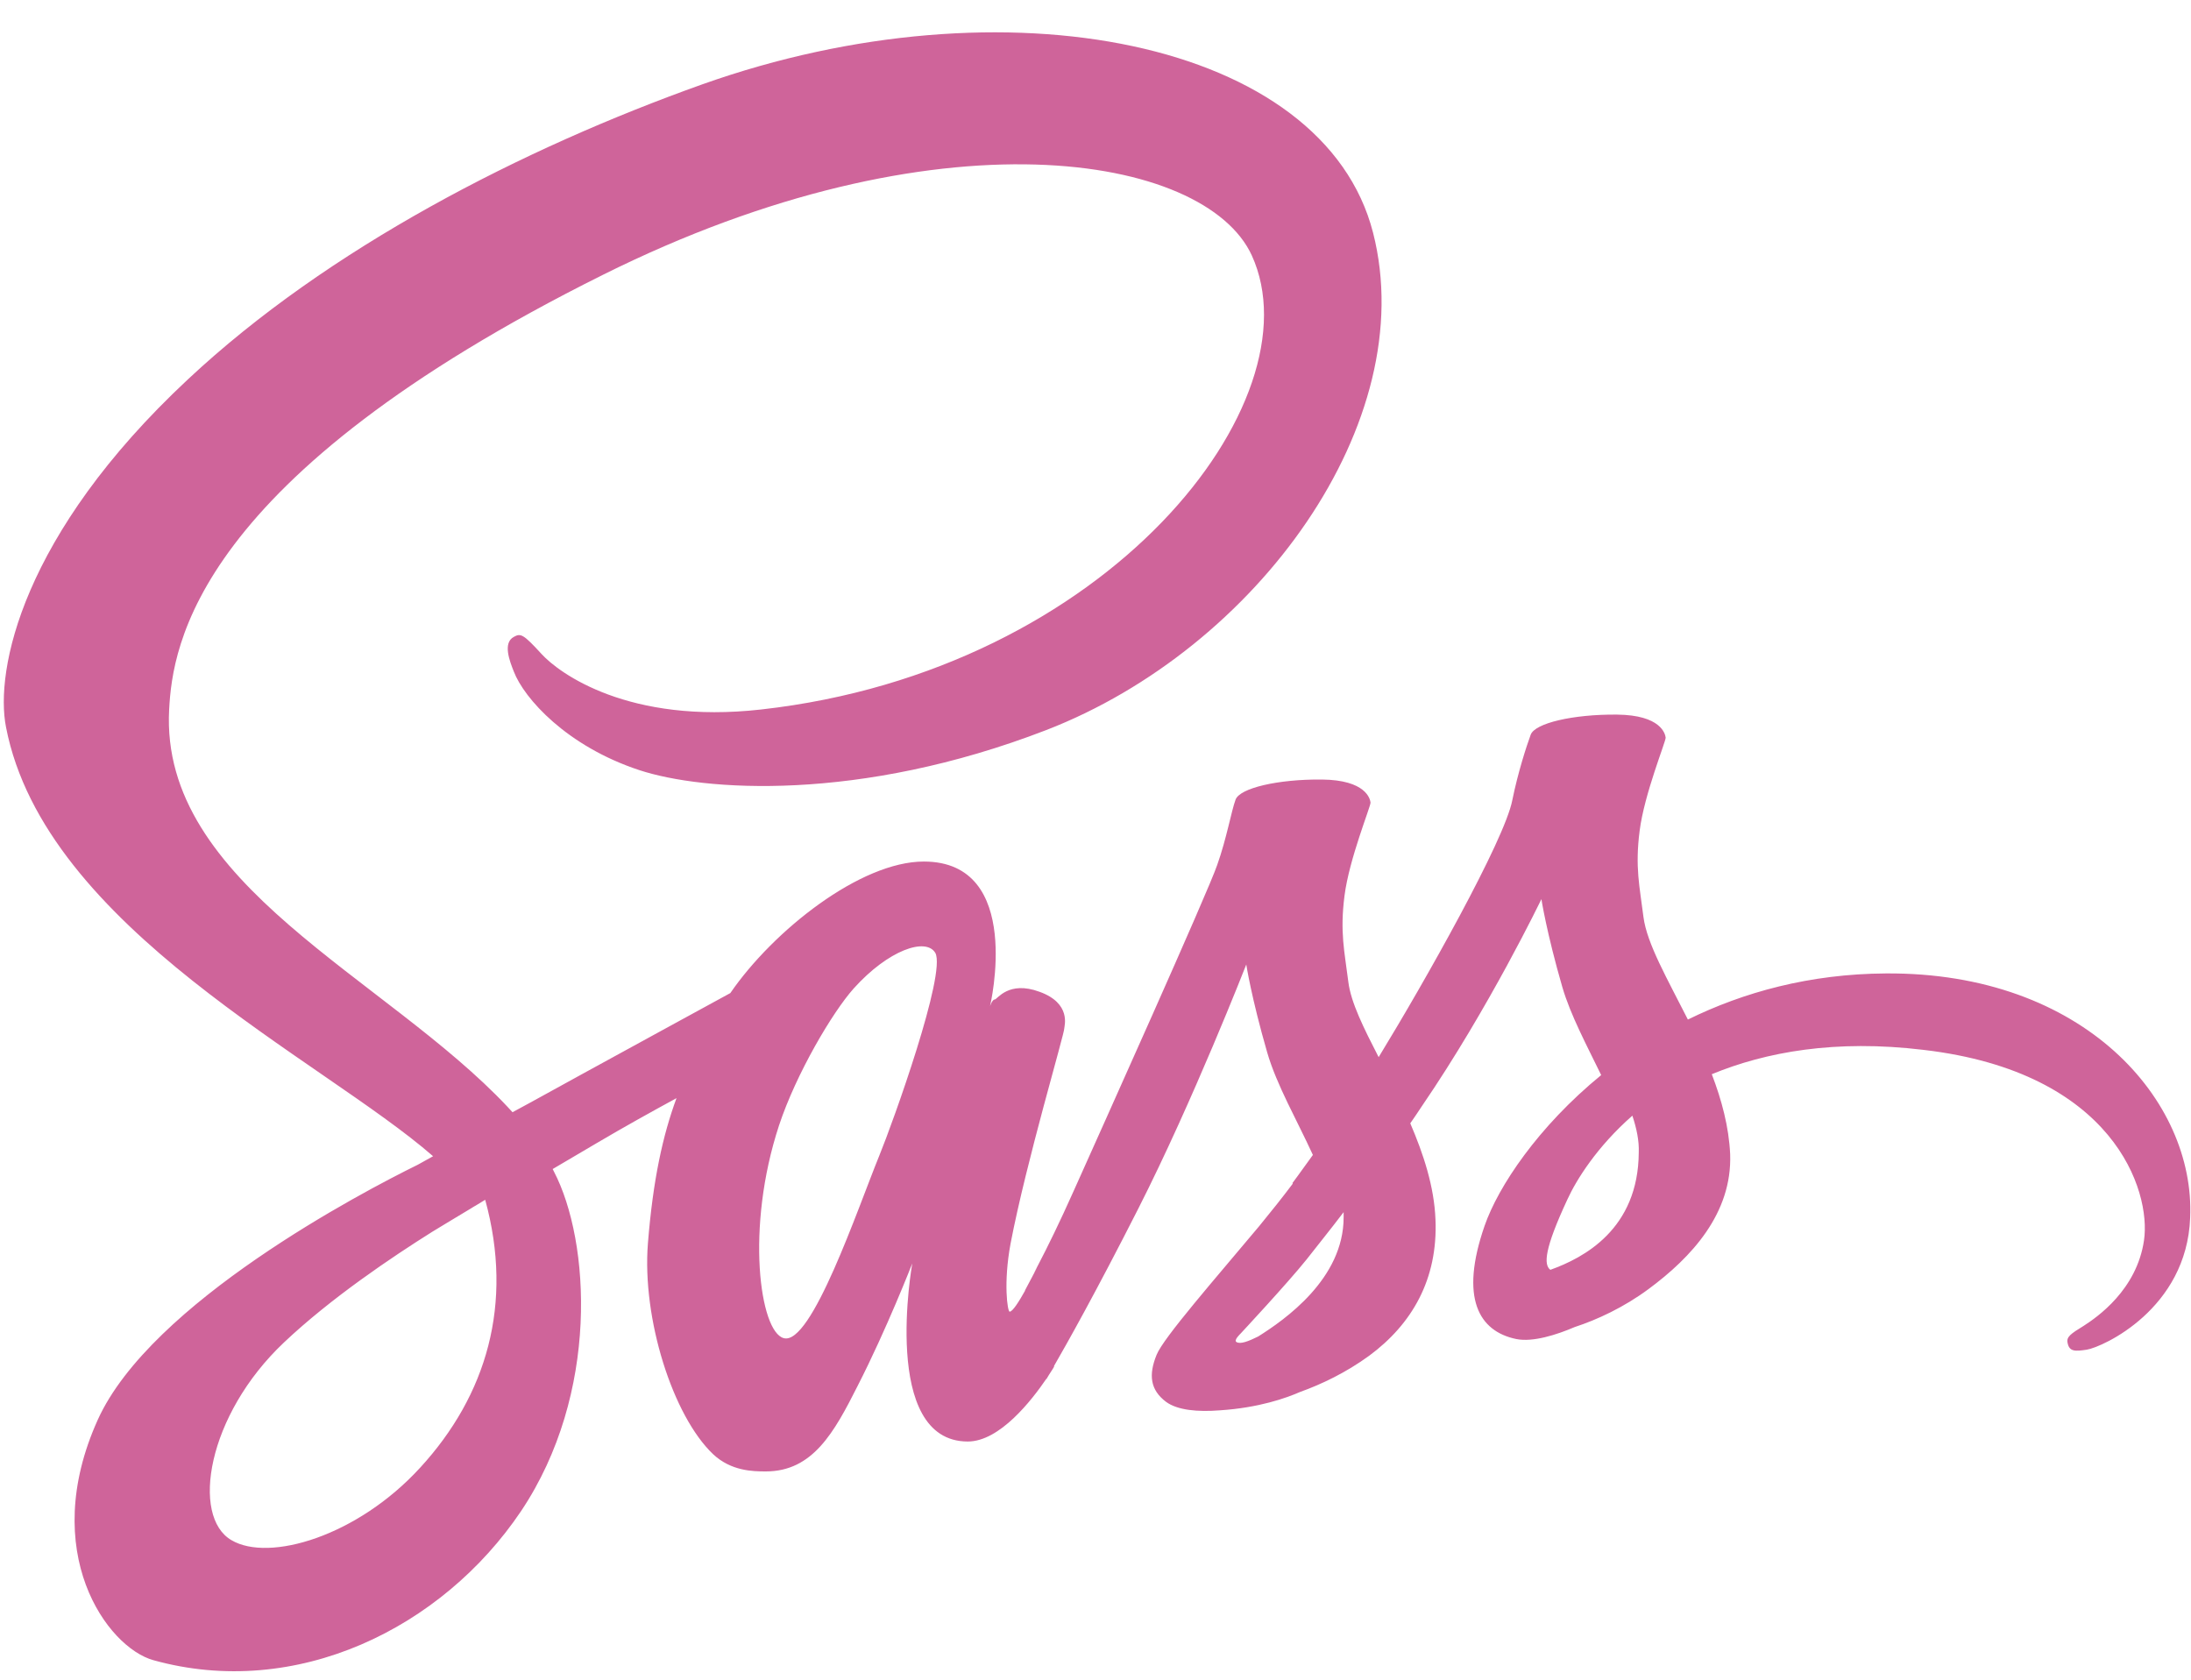
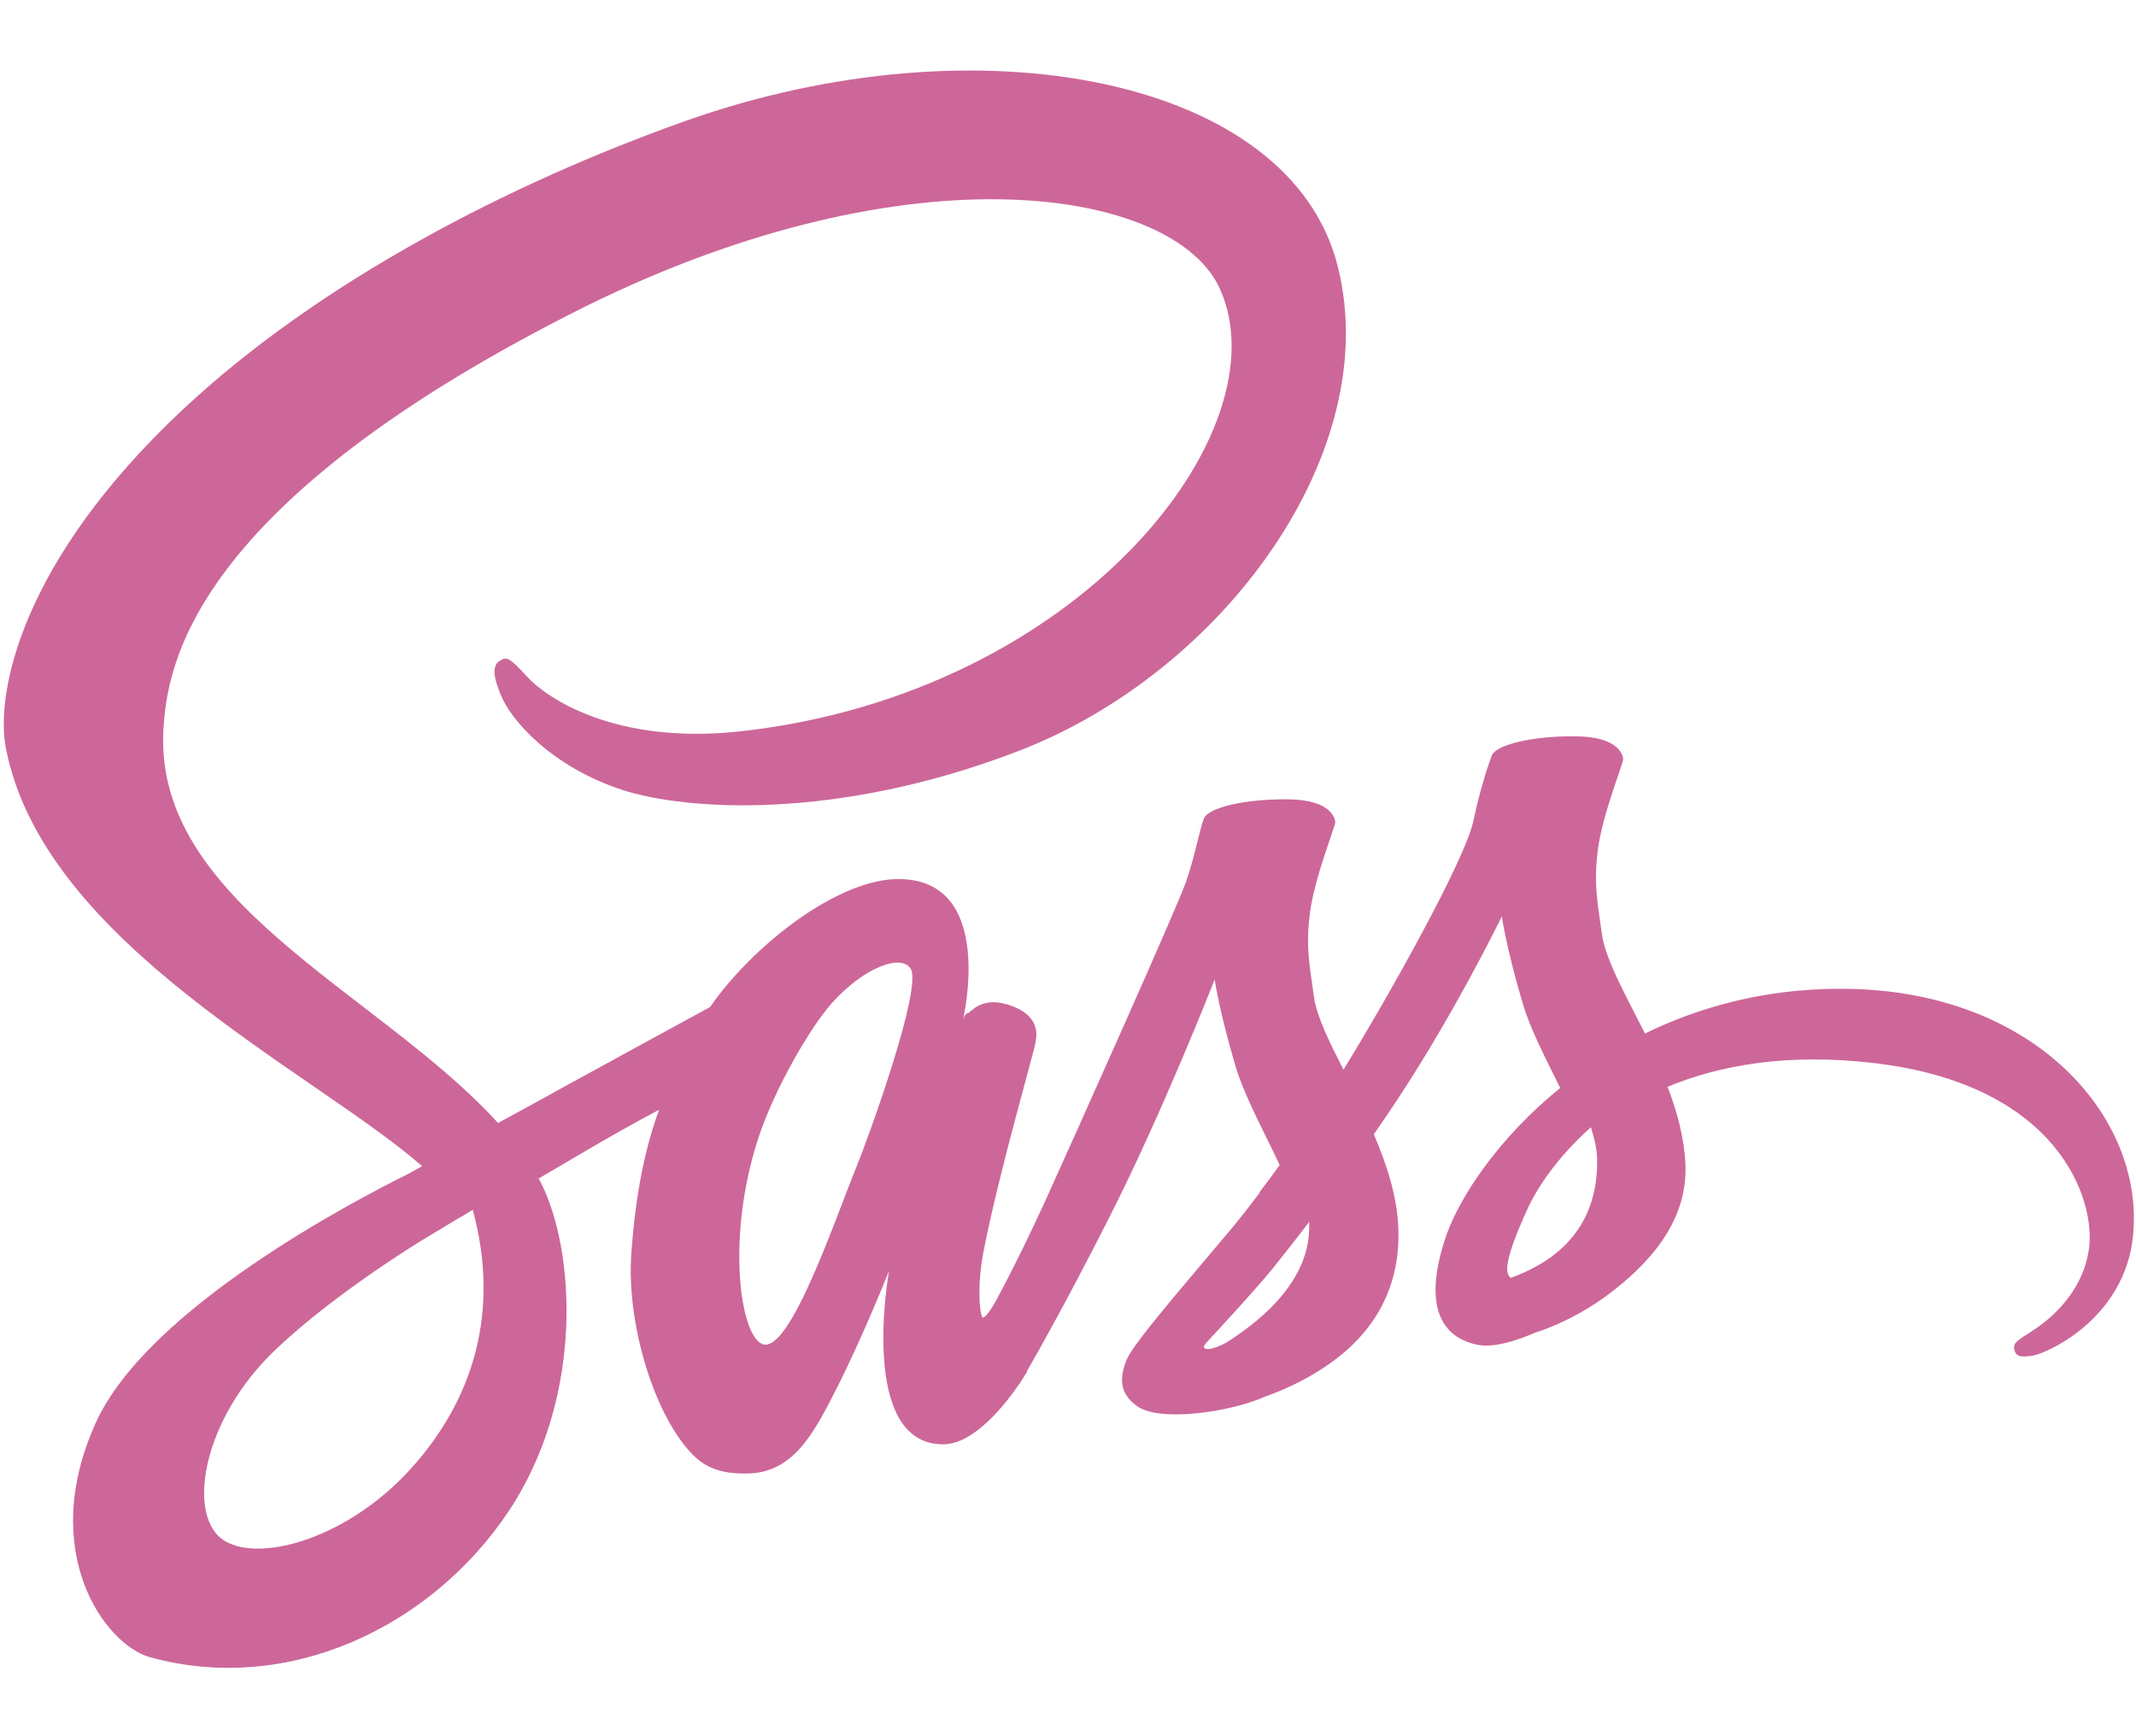
- <svg xmlns="http://www.w3.org/2000/svg" width="60" height="46" viewBox="0 0 60 46">
-   <path fill="#CF649A" d="M51.649,25.801 C49.556,25.813 47.743,26.316 46.222,27.064 C45.661,25.953 45.099,24.982 45.006,24.257 C44.901,23.415 44.772,22.901 44.901,21.895 C45.029,20.889 45.614,19.462 45.614,19.345 C45.602,19.24 45.485,18.725 44.281,18.713 C43.076,18.702 42.035,18.947 41.918,19.263 C41.801,19.579 41.567,20.304 41.415,21.053 C41.205,22.152 39.006,26.047 37.754,28.094 C37.345,27.298 36.994,26.596 36.924,26.035 C36.819,25.193 36.69,24.678 36.819,23.673 C36.947,22.667 37.532,21.24 37.532,21.123 C37.52,21.018 37.404,20.503 36.199,20.491 C34.994,20.48 33.953,20.725 33.836,21.041 C33.719,21.357 33.591,22.105 33.333,22.83 C33.088,23.556 30.164,30.058 29.404,31.754 C29.018,32.62 28.678,33.31 28.433,33.778 C28.187,34.246 28.421,33.813 28.398,33.86 C28.187,34.257 28.07,34.48 28.07,34.48 L28.07,34.491 C27.906,34.784 27.731,35.064 27.649,35.064 C27.591,35.064 27.474,34.281 27.673,33.205 C28.105,30.947 29.158,27.427 29.146,27.298 C29.146,27.24 29.345,26.62 28.468,26.304 C27.614,25.988 27.31,26.515 27.24,26.515 C27.17,26.515 27.111,26.702 27.111,26.702 C27.111,26.702 28.058,22.737 25.298,22.737 C23.567,22.737 21.181,24.62 20,26.339 C19.251,26.749 17.661,27.614 15.977,28.538 C15.333,28.889 14.667,29.263 14.035,29.602 L13.906,29.462 C10.561,25.895 4.374,23.368 4.632,18.573 C4.725,16.83 5.333,12.234 16.515,6.667 C25.673,2.105 33.006,3.357 34.281,6.14 C36.094,10.117 30.363,17.509 20.842,18.573 C17.216,18.982 15.31,17.579 14.83,17.053 C14.327,16.503 14.257,16.48 14.07,16.585 C13.766,16.749 13.953,17.24 14.07,17.532 C14.351,18.269 15.52,19.579 17.509,20.234 C19.251,20.807 23.509,21.123 28.655,19.135 C34.421,16.901 38.924,10.702 37.602,5.52 C36.257,0.246 27.509,-1.485 19.24,1.45 C14.316,3.205 8.982,5.942 5.146,9.532 C0.585,13.789 -0.14,17.509 0.164,19.053 C1.228,24.561 8.819,28.152 11.86,30.807 C11.708,30.889 11.567,30.971 11.439,31.041 C9.918,31.789 4.129,34.819 2.678,38.023 C1.041,41.649 2.936,44.257 4.199,44.608 C8.105,45.696 12.105,43.743 14.269,40.526 C16.421,37.31 16.164,33.135 15.17,31.228 L15.135,31.158 L16.327,30.456 C17.099,30 17.86,29.579 18.526,29.216 C18.152,30.234 17.883,31.439 17.743,33.193 C17.579,35.251 18.421,37.918 19.532,38.971 C20.023,39.427 20.608,39.439 20.971,39.439 C22.257,39.439 22.842,38.374 23.485,37.099 C24.281,35.544 24.982,33.743 24.982,33.743 C24.982,33.743 24.105,38.62 26.503,38.62 C27.38,38.62 28.257,37.485 28.655,36.901 L28.655,36.912 C28.655,36.912 28.678,36.877 28.725,36.795 C28.819,36.655 28.865,36.573 28.865,36.573 L28.865,36.55 C29.216,35.942 30,34.55 31.17,32.246 C32.678,29.275 34.129,25.556 34.129,25.556 C34.129,25.556 34.269,26.468 34.702,27.965 C34.959,28.854 35.52,29.825 35.953,30.772 C35.602,31.263 35.392,31.544 35.392,31.544 L35.404,31.556 C35.123,31.93 34.807,32.327 34.48,32.725 C33.287,34.152 31.86,35.778 31.673,36.246 C31.45,36.795 31.497,37.205 31.93,37.532 C32.246,37.766 32.807,37.813 33.404,37.766 C34.48,37.696 35.228,37.427 35.602,37.263 C36.187,37.053 36.854,36.737 37.497,36.269 C38.667,35.404 39.38,34.175 39.31,32.538 C39.275,31.637 38.982,30.749 38.62,29.906 C38.725,29.754 38.83,29.602 38.936,29.439 C40.784,26.737 42.211,23.766 42.211,23.766 C42.211,23.766 42.351,24.678 42.784,26.175 C43.006,26.936 43.45,27.766 43.848,28.585 C42.117,30 41.029,31.637 40.655,32.713 C39.965,34.702 40.503,35.602 41.52,35.813 C41.977,35.906 42.632,35.696 43.123,35.485 C43.731,35.287 44.468,34.947 45.146,34.444 C46.316,33.579 47.439,32.374 47.38,30.749 C47.345,30 47.146,29.263 46.877,28.561 C48.351,27.953 50.257,27.602 52.678,27.895 C57.883,28.503 58.912,31.754 58.713,33.111 C58.515,34.468 57.427,35.216 57.064,35.45 C56.702,35.673 56.585,35.754 56.62,35.918 C56.667,36.164 56.83,36.152 57.146,36.105 C57.579,36.035 59.883,34.994 59.977,32.491 C60.117,29.275 57.064,25.766 51.649,25.801 Z M11.509,39.333 C9.789,41.216 7.368,41.93 6.339,41.322 C5.228,40.678 5.661,37.906 7.778,35.906 C9.064,34.69 10.737,33.567 11.836,32.877 C12.082,32.725 12.456,32.503 12.901,32.234 C12.971,32.187 13.018,32.164 13.018,32.164 C13.099,32.117 13.193,32.058 13.287,32 C14.07,34.854 13.322,37.357 11.509,39.333 Z M24.082,30.784 C23.485,32.246 22.222,36 21.462,35.789 C20.807,35.614 20.409,32.772 21.333,29.965 C21.801,28.55 22.795,26.865 23.38,26.211 C24.327,25.158 25.357,24.807 25.614,25.24 C25.918,25.801 24.456,29.871 24.082,30.784 Z M34.456,35.743 C34.199,35.871 33.965,35.965 33.86,35.895 C33.778,35.848 33.965,35.673 33.965,35.673 C33.965,35.673 35.263,34.281 35.778,33.637 C36.07,33.263 36.421,32.83 36.795,32.339 L36.795,32.48 C36.795,34.164 35.181,35.287 34.456,35.743 Z M42.456,33.918 C42.269,33.778 42.292,33.345 42.924,31.988 C43.17,31.45 43.731,30.55 44.702,29.696 C44.819,30.047 44.889,30.386 44.877,30.702 C44.865,32.807 43.368,33.591 42.456,33.918 Z" transform="translate(0 .857)" />
+ <svg xmlns="http://www.w3.org/2000/svg" width="64px" height="52px" viewBox="0 0 256 192" version="1.1" preserveAspectRatio="xMidYMid">
+   <g fill="#CD6799">
+     <path d="M220.281,110.514 C211.375,110.56 203.634,112.705 197.153,115.876 C194.774,111.166 192.396,106.97 191.977,103.892 C191.51,100.302 190.951,98.11 191.51,93.82 C192.07,89.53 194.588,83.421 194.541,82.955 C194.495,82.489 193.982,80.297 188.852,80.251 C183.723,80.204 179.293,81.23 178.78,82.582 C178.267,83.934 177.288,87.012 176.635,90.183 C175.749,94.846 166.377,111.493 161.014,120.213 C159.289,116.809 157.797,113.824 157.47,111.446 C157.004,107.856 156.444,105.664 157.004,101.374 C157.564,97.084 160.082,90.976 160.035,90.509 C159.988,90.043 159.475,87.851 154.346,87.805 C149.217,87.758 144.787,88.784 144.274,90.136 C143.761,91.489 143.201,94.659 142.129,97.737 C141.056,100.815 128.606,128.606 125.342,135.787 C123.663,139.471 122.218,142.409 121.192,144.414 L121.192,144.414 C121.192,144.414 121.145,144.554 121.005,144.787 C120.119,146.512 119.607,147.445 119.607,147.445 C119.607,147.445 119.607,147.445 119.607,147.491 C118.907,148.75 118.161,149.916 117.788,149.916 C117.508,149.916 116.995,146.559 117.881,141.989 C119.746,132.337 124.176,117.322 124.13,116.809 C124.13,116.529 124.969,113.918 121.239,112.565 C117.601,111.213 116.296,113.451 115.969,113.451 C115.643,113.451 115.41,114.244 115.41,114.244 C115.41,114.244 119.467,97.364 107.669,97.364 C100.302,97.364 90.136,105.431 85.1,112.705 C81.929,114.431 75.168,118.114 67.94,122.078 C65.189,123.617 62.345,125.156 59.687,126.601 C59.5,126.415 59.314,126.181 59.127,125.995 C44.858,110.747 18.466,99.975 19.585,79.505 C20.004,72.044 22.569,52.459 70.272,28.678 C109.534,9.326 140.777,14.689 146.186,26.579 C153.926,43.553 129.446,75.075 88.877,79.644 C73.396,81.37 65.282,75.401 63.231,73.163 C61.086,70.831 60.759,70.691 59.966,71.158 C58.661,71.857 59.5,73.956 59.966,75.168 C61.179,78.339 66.168,83.934 74.608,86.686 C82.069,89.11 100.208,90.463 122.171,81.976 C146.745,72.463 165.957,46.024 160.315,23.875 C154.672,1.399 117.368,-6.015 82.069,6.528 C61.086,13.989 38.33,25.74 21.963,41.035 C2.518,59.22 -0.56,75.028 0.699,81.65 C5.223,105.151 37.631,120.446 50.594,131.777 C49.941,132.15 49.335,132.477 48.822,132.756 C42.34,135.974 17.626,148.89 11.471,162.553 C4.477,178.034 12.59,189.132 17.953,190.624 C34.6,195.241 51.713,186.941 60.899,173.231 C70.085,159.522 68.966,141.709 64.723,133.549 C64.676,133.456 64.63,133.362 64.536,133.269 C66.215,132.29 67.94,131.264 69.619,130.285 C72.93,128.326 76.194,126.508 78.992,125.016 C77.406,129.352 76.24,134.528 75.681,141.989 C74.981,150.756 78.572,162.133 83.282,166.61 C85.38,168.568 87.851,168.615 89.437,168.615 C94.939,168.615 97.411,164.045 100.162,158.636 C103.519,152.015 106.55,144.321 106.55,144.321 C106.55,144.321 102.773,165.118 113.032,165.118 C116.762,165.118 120.539,160.268 122.218,157.797 L122.218,157.843 C122.218,157.843 122.311,157.703 122.498,157.377 C122.871,156.771 123.104,156.398 123.104,156.398 L123.104,156.305 C124.596,153.693 127.953,147.771 132.943,137.932 C139.378,125.249 145.58,109.395 145.58,109.395 C145.58,109.395 146.139,113.265 148.051,119.7 C149.17,123.477 151.502,127.627 153.367,131.637 C151.875,133.736 150.942,134.901 150.942,134.901 C150.942,134.901 150.942,134.901 150.989,134.948 C149.776,136.533 148.471,138.259 147.025,139.937 C141.942,145.999 135.881,152.947 135.041,154.952 C134.062,157.33 134.295,159.056 136.16,160.455 C137.513,161.481 139.937,161.62 142.409,161.481 C146.979,161.154 150.196,160.035 151.781,159.336 C154.253,158.45 157.144,157.097 159.848,155.092 C164.838,151.408 167.869,146.139 167.589,139.191 C167.449,135.368 166.19,131.544 164.651,127.953 C165.118,127.301 165.537,126.648 166.004,125.995 C173.884,114.477 179.993,101.84 179.993,101.84 C179.993,101.84 180.552,105.711 182.464,112.146 C183.397,115.41 185.309,118.954 186.987,122.404 C179.573,128.42 175.003,135.414 173.371,139.984 C170.434,148.471 172.718,152.294 177.055,153.18 C179.013,153.6 181.811,152.667 183.863,151.781 C186.474,150.942 189.552,149.497 192.49,147.352 C197.479,143.668 202.282,138.538 202.002,131.591 C201.862,128.42 201.023,125.295 199.857,122.264 C206.152,119.653 214.266,118.208 224.618,119.42 C246.814,122.031 251.197,135.881 250.358,141.709 C249.518,147.538 244.855,150.709 243.317,151.688 C241.778,152.667 241.265,152.994 241.405,153.693 C241.591,154.719 242.337,154.672 243.643,154.486 C245.462,154.16 255.301,149.776 255.72,139.051 C256.42,125.342 243.363,110.374 220.281,110.514 L220.281,110.514 Z M49.055,168.242 C41.687,176.262 31.429,179.293 26.999,176.729 C22.243,173.977 24.108,162.133 33.154,153.647 C38.656,148.471 45.744,143.668 50.454,140.73 C51.526,140.077 53.112,139.145 55.024,137.979 C55.35,137.792 55.537,137.699 55.537,137.699 L55.537,137.699 C55.91,137.466 56.283,137.233 56.656,137 C59.966,149.123 56.796,159.802 49.055,168.242 L49.055,168.242 Z M102.68,131.777 C100.115,138.026 94.753,154.02 91.489,153.134 C88.691,152.388 86.965,140.264 90.929,128.28 C92.934,122.264 97.177,115.083 99.649,112.286 C103.659,107.809 108.089,106.317 109.161,108.136 C110.514,110.514 104.265,127.86 102.68,131.777 L102.68,131.777 Z M146.932,152.947 C145.859,153.507 144.834,153.88 144.367,153.6 C144.041,153.413 144.834,152.667 144.834,152.667 C144.834,152.667 150.383,146.699 152.574,143.994 C153.833,142.409 155.325,140.544 156.911,138.445 L156.911,139.051 C156.911,146.186 150.009,150.989 146.932,152.947 L146.932,152.947 Z M181.065,145.16 C180.272,144.6 180.412,142.735 183.07,136.906 C184.096,134.621 186.521,130.798 190.671,127.114 C191.137,128.606 191.464,130.052 191.417,131.404 C191.37,140.404 184.936,143.761 181.065,145.16 L181.065,145.16 Z" />
+   </g>
</svg>
